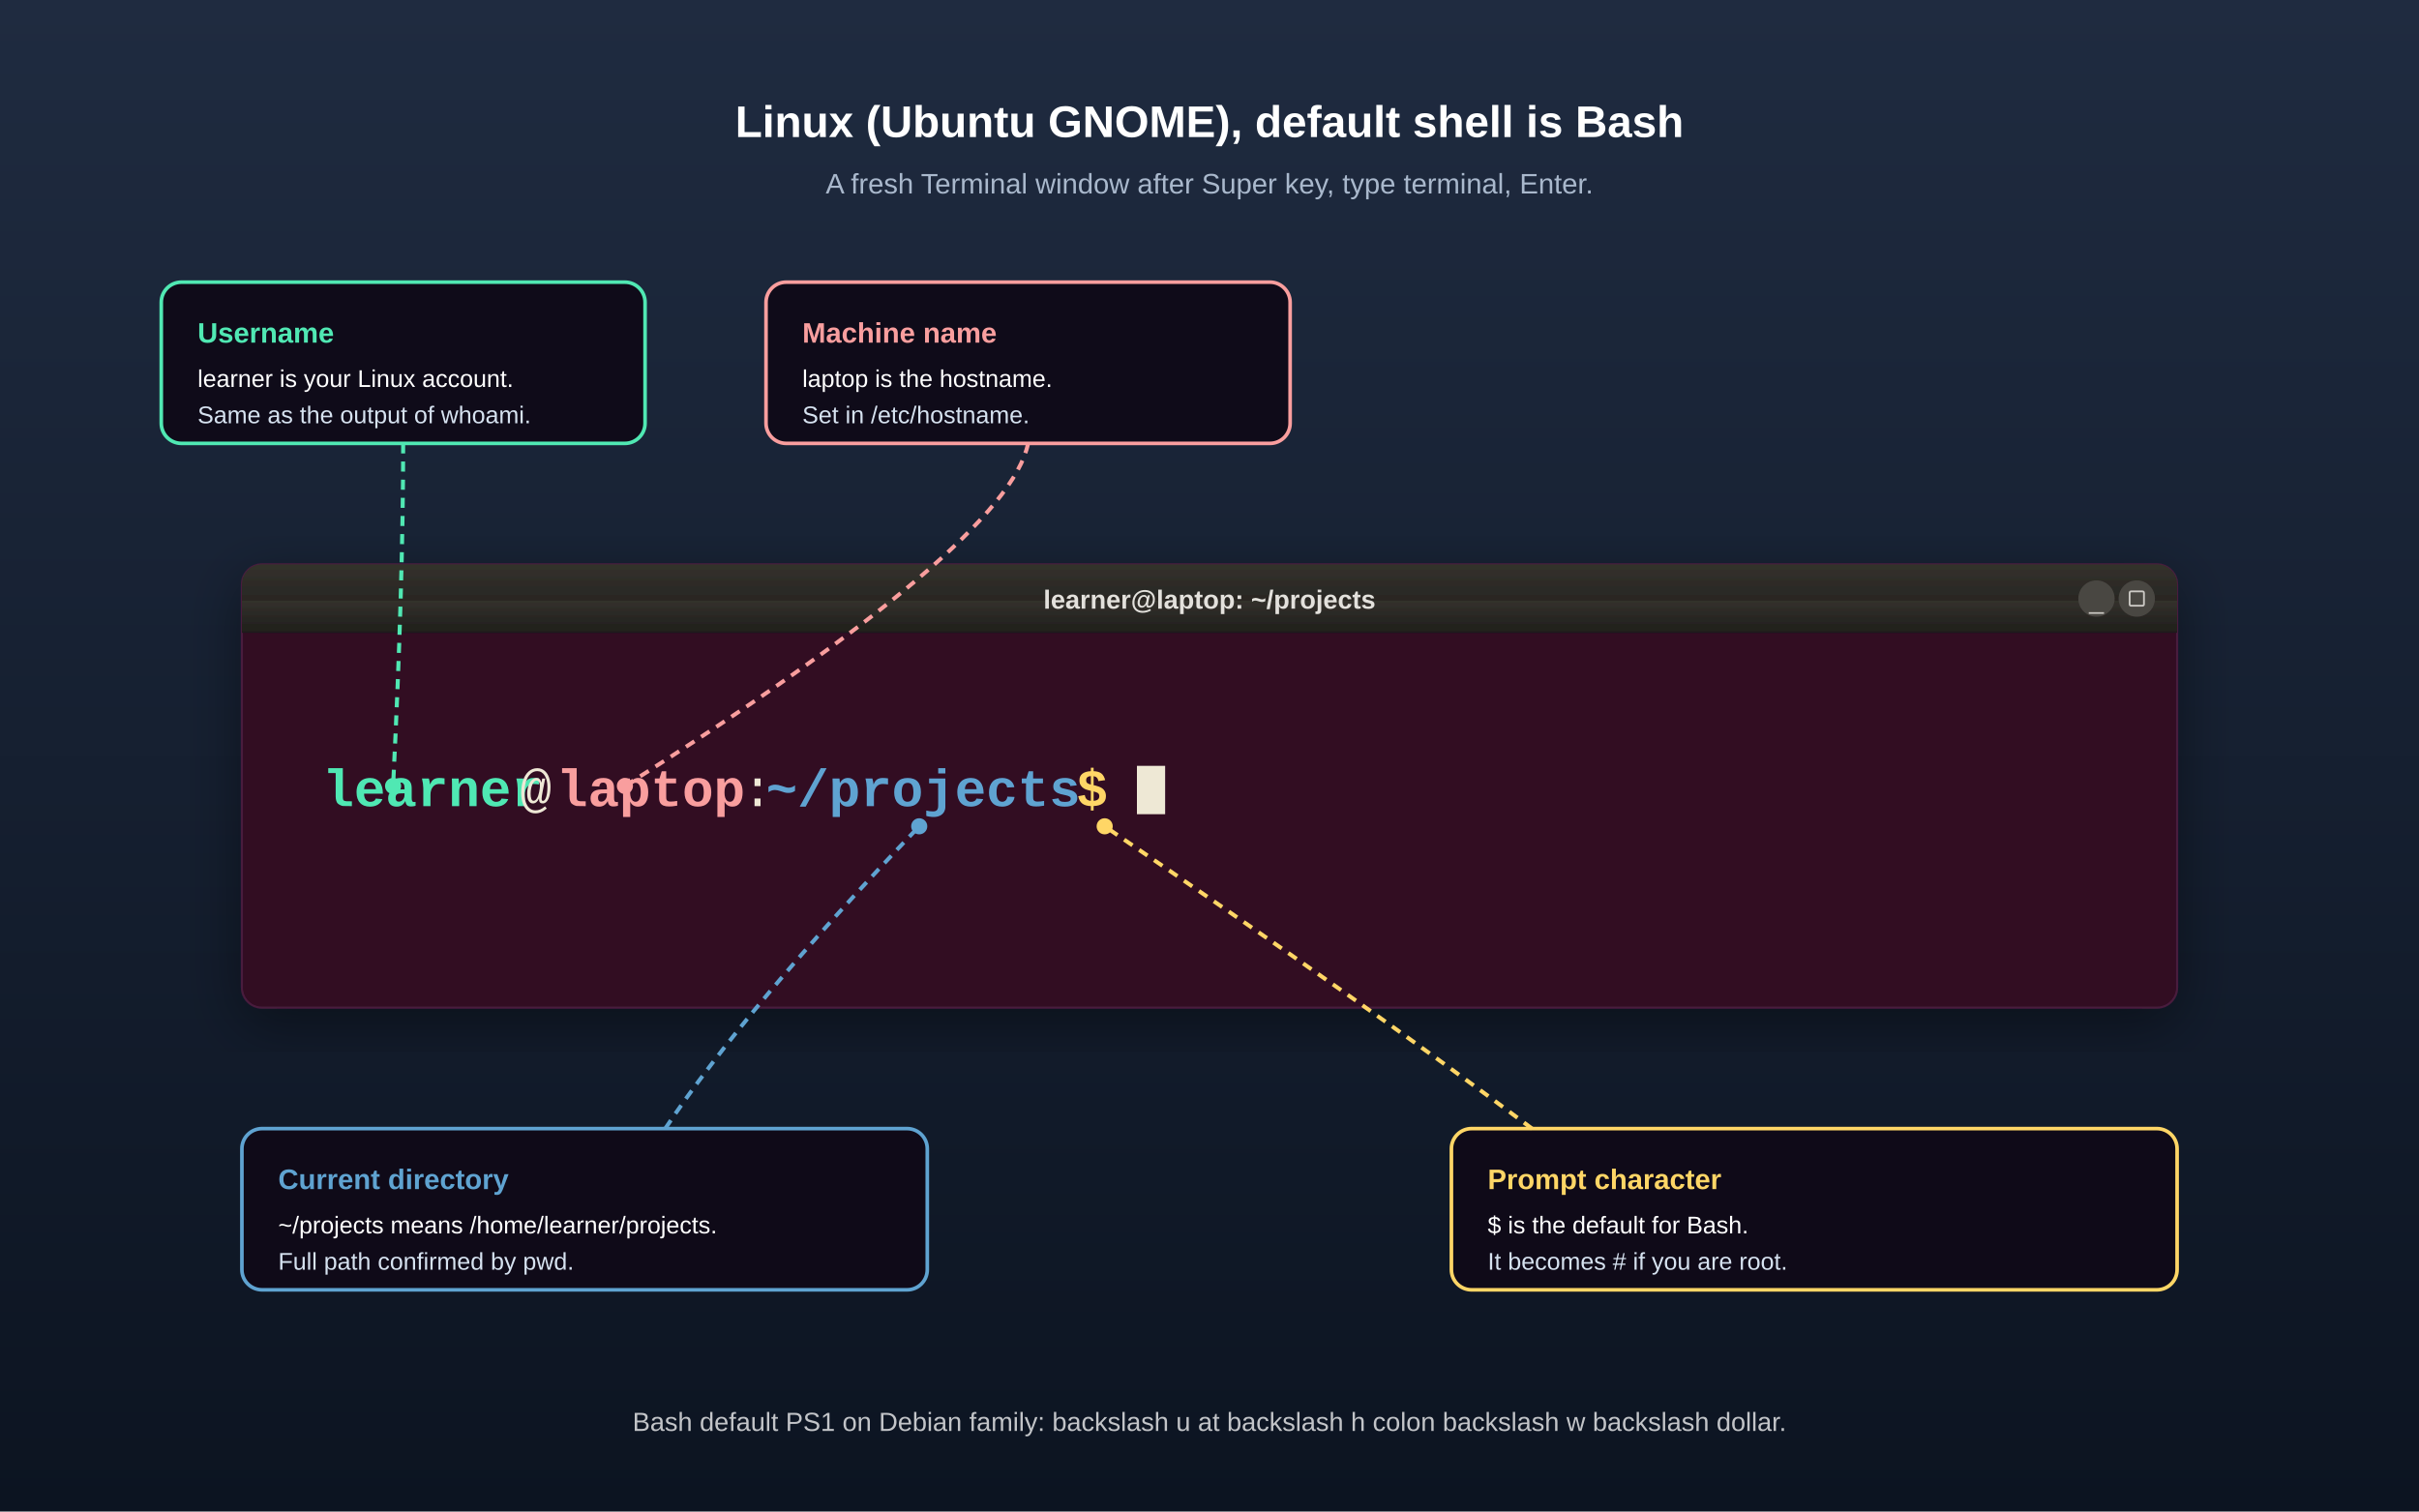
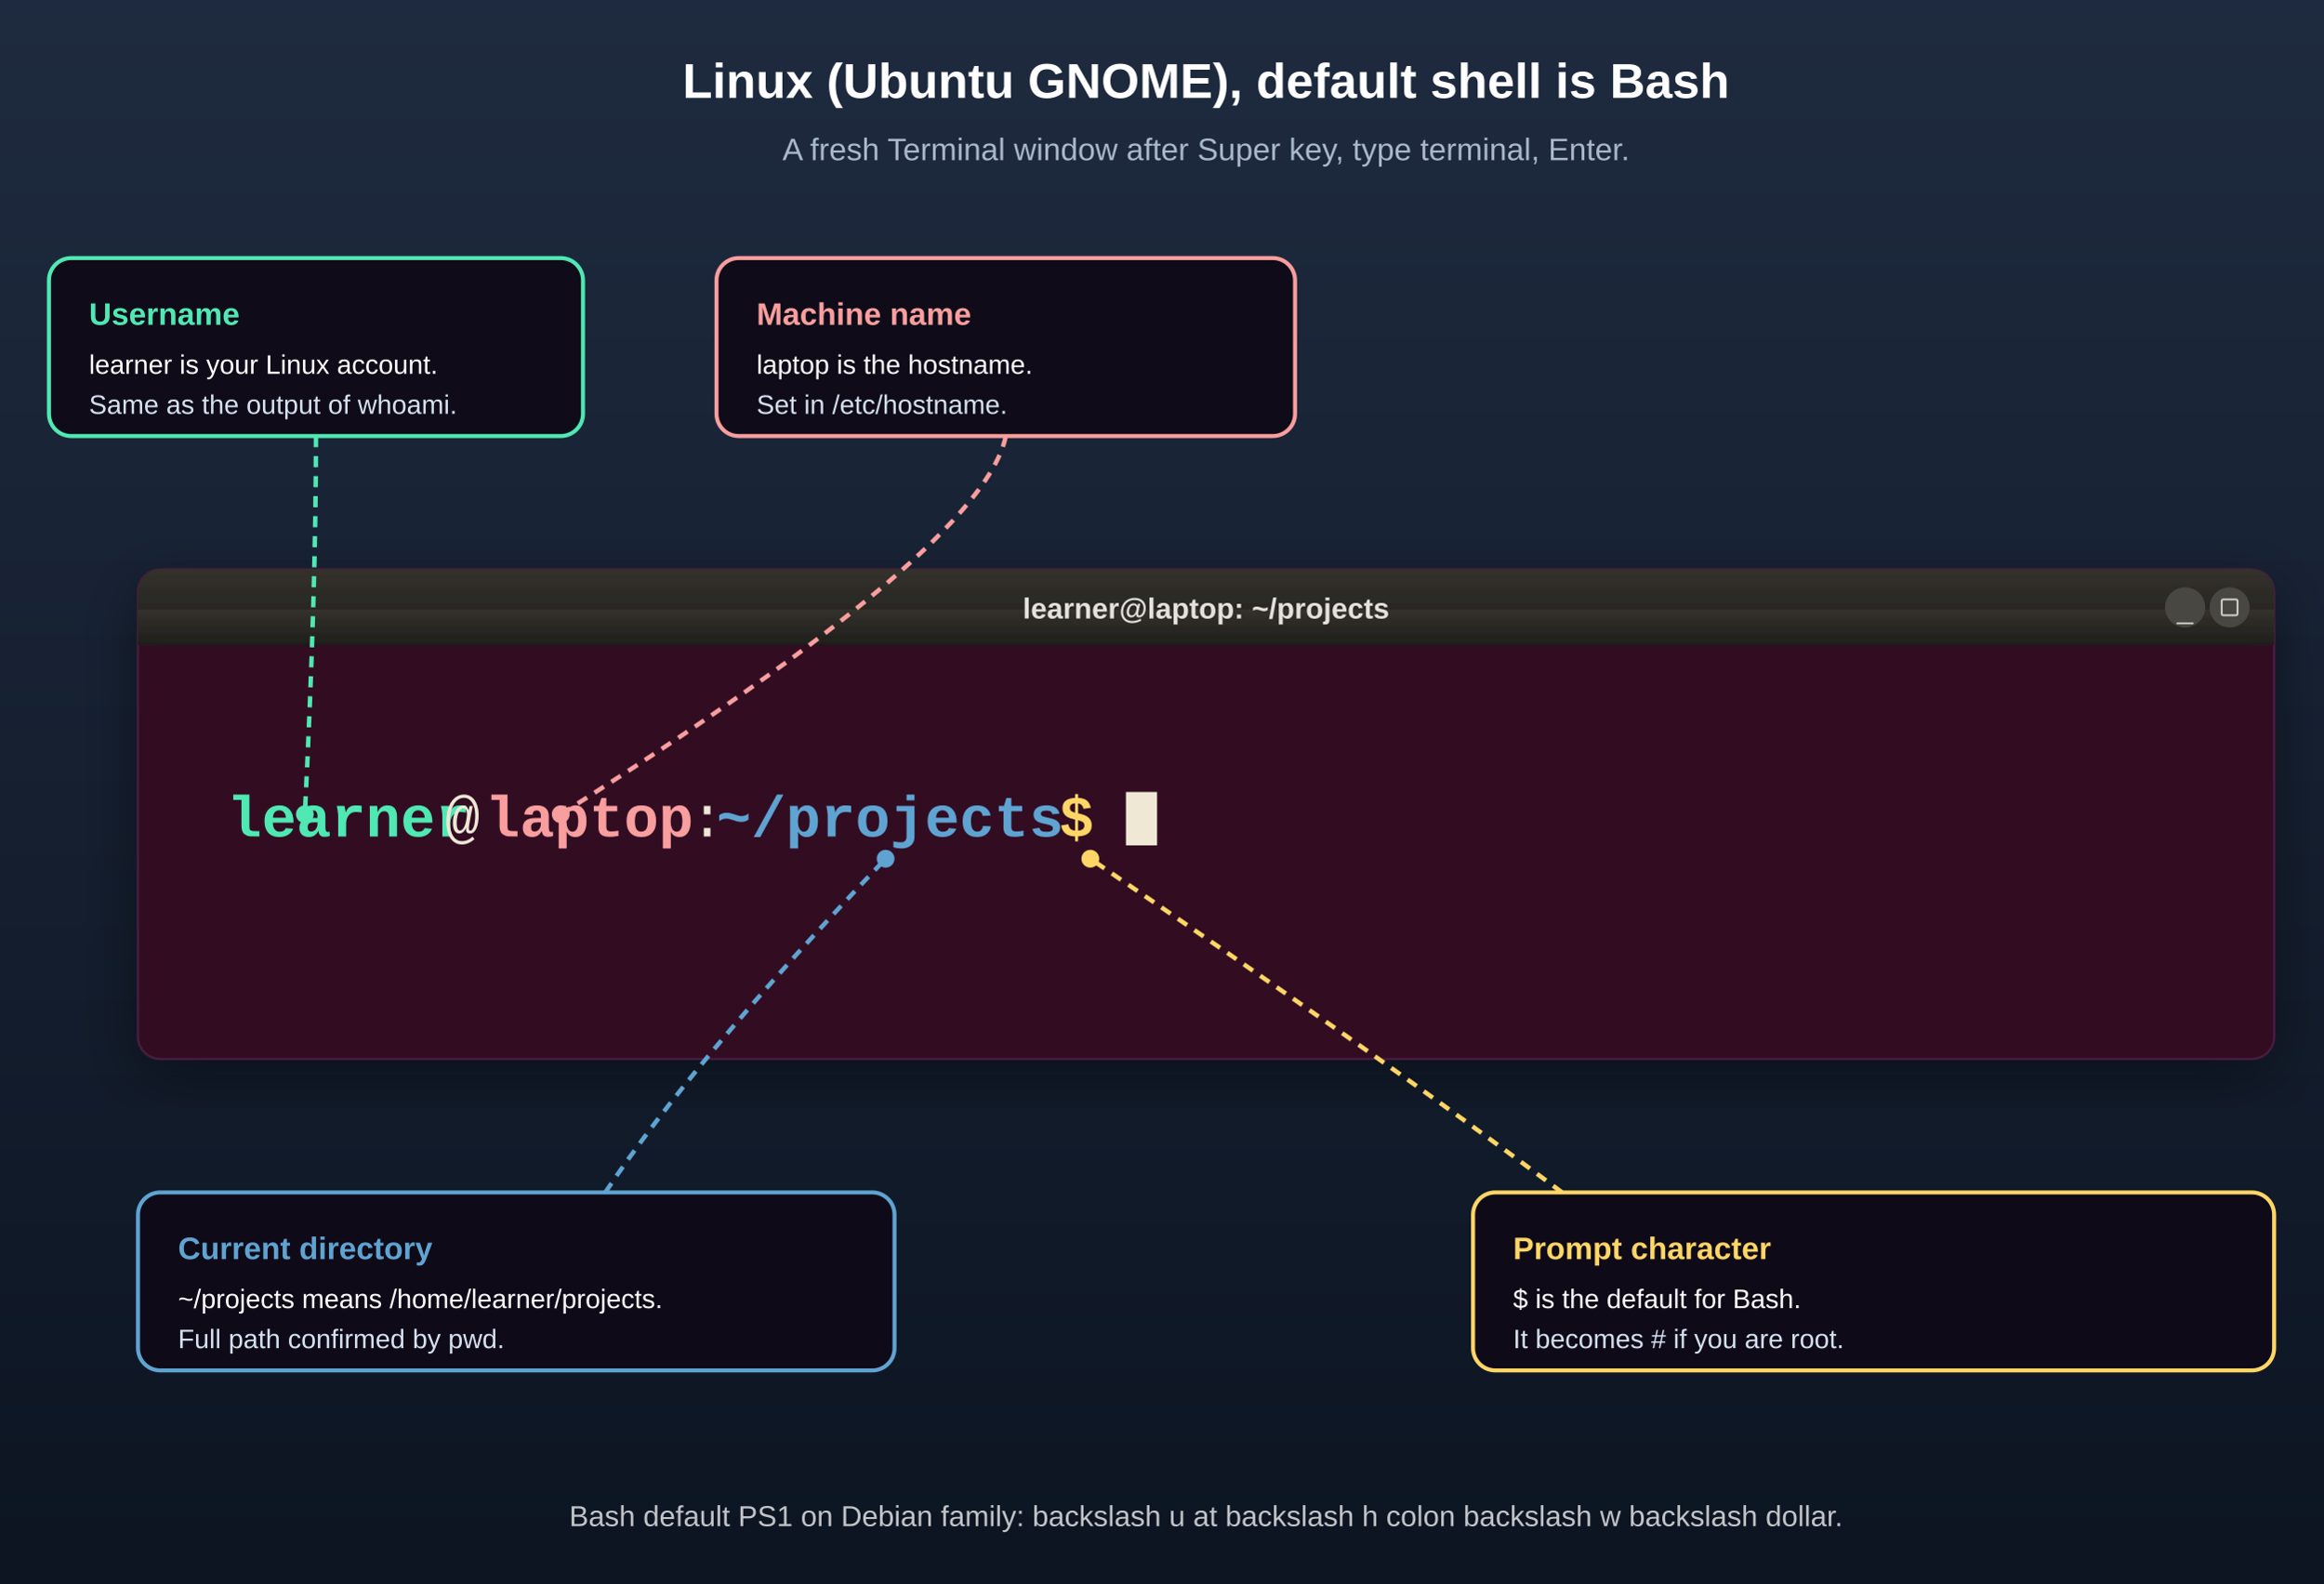
- <svg xmlns="http://www.w3.org/2000/svg" viewBox="0 0 1200 750" role="img" aria-labelledby="lin-title lin-desc">
+ <svg xmlns="http://www.w3.org/2000/svg" viewBox="58 24 1044 712" width="1044" height="712" role="img" aria-labelledby="lin-title lin-desc">
  <defs>
    <linearGradient id="bgL" x1="0" y1="0" x2="0" y2="1">
      <stop offset="0" stop-color="#1F2B40" />
      <stop offset="1" stop-color="#0C1421" />
    </linearGradient>
    <linearGradient id="tbL" x1="0" y1="0" x2="0" y2="1">
      <stop offset="0" stop-color="#33312C" />
      <stop offset="1" stop-color="#1F1E1B" />
    </linearGradient>
    <filter id="shadowL" x="-10%" y="-10%" width="120%" height="120%">
      <feGaussianBlur in="SourceAlpha" stdDeviation="14" />
      <feOffset dx="0" dy="8" />
      <feComponentTransfer>
        <feFuncA type="linear" slope="0.4" />
      </feComponentTransfer>
      <feMerge>
        <feMergeNode />
        <feMergeNode in="SourceGraphic" />
      </feMerge>
    </filter>
    <style>
      .ui { font-family: -apple-system, "Segoe UI", "Cantarell", system-ui, Arial, sans-serif; }
      .mono { font-family: "SF Mono", "Cascadia Mono", "Ubuntu Mono", Consolas, "Courier New", monospace; }
    </style>
  </defs>
  <rect width="1200" height="750" fill="url(#bgL)" />
  <text x="600" y="68" class="ui" font-size="22" font-weight="700" fill="#FFFFFF" text-anchor="middle">Linux (Ubuntu GNOME), default shell is Bash</text>
  <text x="600" y="96" class="ui" font-size="14" fill="#A9B8CC" text-anchor="middle">A fresh Terminal window after Super key, type terminal, Enter.</text>
  <g filter="url(#shadowL)">
    <rect x="120" y="280" width="960" height="220" rx="10" fill="#300A24" stroke="#4A1E3E" />
    <rect x="120" y="280" width="960" height="34" rx="10" fill="url(#tbL)" />
    <rect x="120" y="298" width="960" height="16" fill="url(#tbL)" />
    <circle cx="1040" cy="297" r="9" fill="#4A4743" />
    <text x="1040" y="302" class="ui" font-size="13" fill="#CBC9C4" text-anchor="middle">_</text>
    <circle cx="1060" cy="297" r="9" fill="#4A4743" />
    <text x="1060" y="301" class="ui" font-size="11" fill="#CBC9C4" text-anchor="middle">▢</text>
    <text x="600" y="302" class="ui" font-size="13" fill="#E3E1DC" text-anchor="middle" font-weight="600">learner@laptop: ~/projects</text>
    <text x="160" y="400" class="mono" font-size="26" font-weight="700" fill="#50E8B3">learner</text>
    <text x="258" y="400" class="mono" font-size="26" fill="#EEE8D5">@</text>
    <text x="276" y="400" class="mono" font-size="26" font-weight="700" fill="#F99E9E">laptop</text>
    <text x="368" y="400" class="mono" font-size="26" fill="#EEE8D5">:</text>
    <text x="380" y="400" class="mono" font-size="26" font-weight="700" fill="#5FA3D1">~/projects</text>
    <text x="534" y="400" class="mono" font-size="26" font-weight="700" fill="#FFD666">$</text>
    <text x="552" y="400" class="mono" font-size="26" fill="#EEE8D5"> </text>
    <rect x="564" y="380" width="14" height="24" fill="#EEE8D5">
      <animate attributeName="opacity" values="1;1;0;0;1" keyTimes="0;0.5;0.5;1;1" dur="1s" repeatCount="indefinite" />
    </rect>
  </g>
  <g>
    <rect x="80" y="140" width="240" height="80" rx="10" fill="#0F0A18" fill-opacity="0.95" stroke="#50E8B3" stroke-width="1.8" />
    <text x="98" y="170" class="ui" font-size="14" font-weight="700" fill="#50E8B3">Username</text>
    <text x="98" y="192" class="ui" font-size="12" fill="#FFFFFF">learner is your Linux account.</text>
    <text x="98" y="210" class="ui" font-size="12" fill="#D6E2F0">Same as the output of whoami.</text>
    <path d="M 200 220 Q 200 290 195 390" stroke="#50E8B3" stroke-width="2" fill="none" stroke-dasharray="5 4" />
    <circle cx="195" cy="390" r="4" fill="#50E8B3" />
  </g>
  <g>
    <rect x="380" y="140" width="260" height="80" rx="10" fill="#0F0A18" fill-opacity="0.95" stroke="#F99E9E" stroke-width="1.8" />
    <text x="398" y="170" class="ui" font-size="14" font-weight="700" fill="#F99E9E">Machine name</text>
    <text x="398" y="192" class="ui" font-size="12" fill="#FFFFFF">laptop is the hostname.</text>
    <text x="398" y="210" class="ui" font-size="12" fill="#D6E2F0">Set in /etc/hostname.</text>
    <path d="M 510 220 Q 500 270 310 390" stroke="#F99E9E" stroke-width="2" fill="none" stroke-dasharray="5 4" />
    <circle cx="310" cy="390" r="4" fill="#F99E9E" />
  </g>
  <g>
    <rect x="120" y="560" width="340" height="80" rx="10" fill="#0F0A18" fill-opacity="0.95" stroke="#5FA3D1" stroke-width="1.8" />
    <text x="138" y="590" class="ui" font-size="14" font-weight="700" fill="#5FA3D1">Current directory</text>
    <text x="138" y="612" class="ui" font-size="12" fill="#FFFFFF">~/projects means /home/learner/projects.</text>
    <text x="138" y="630" class="ui" font-size="12" fill="#D6E2F0">Full path confirmed by pwd.</text>
    <path d="M 330 560 Q 370 500 456 410" stroke="#5FA3D1" stroke-width="2" fill="none" stroke-dasharray="5 4" />
    <circle cx="456" cy="410" r="4" fill="#5FA3D1" />
  </g>
  <g>
    <rect x="720" y="560" width="360" height="80" rx="10" fill="#0F0A18" fill-opacity="0.95" stroke="#FFD666" stroke-width="1.8" />
    <text x="738" y="590" class="ui" font-size="14" font-weight="700" fill="#FFD666">Prompt character</text>
    <text x="738" y="612" class="ui" font-size="12" fill="#FFFFFF">$ is the default for Bash.</text>
    <text x="738" y="630" class="ui" font-size="12" fill="#D6E2F0">It becomes # if you are root.</text>
    <path d="M 760 560 Q 680 500 548 410" stroke="#FFD666" stroke-width="2" fill="none" stroke-dasharray="5 4" />
    <circle cx="548" cy="410" r="4" fill="#FFD666" />
  </g>
  <text x="600" y="710" class="ui" font-size="13" fill="#FFFFFF" fill-opacity="0.75" text-anchor="middle">Bash default PS1 on Debian family: backslash u at backslash h colon backslash w backslash dollar.</text>
</svg>
